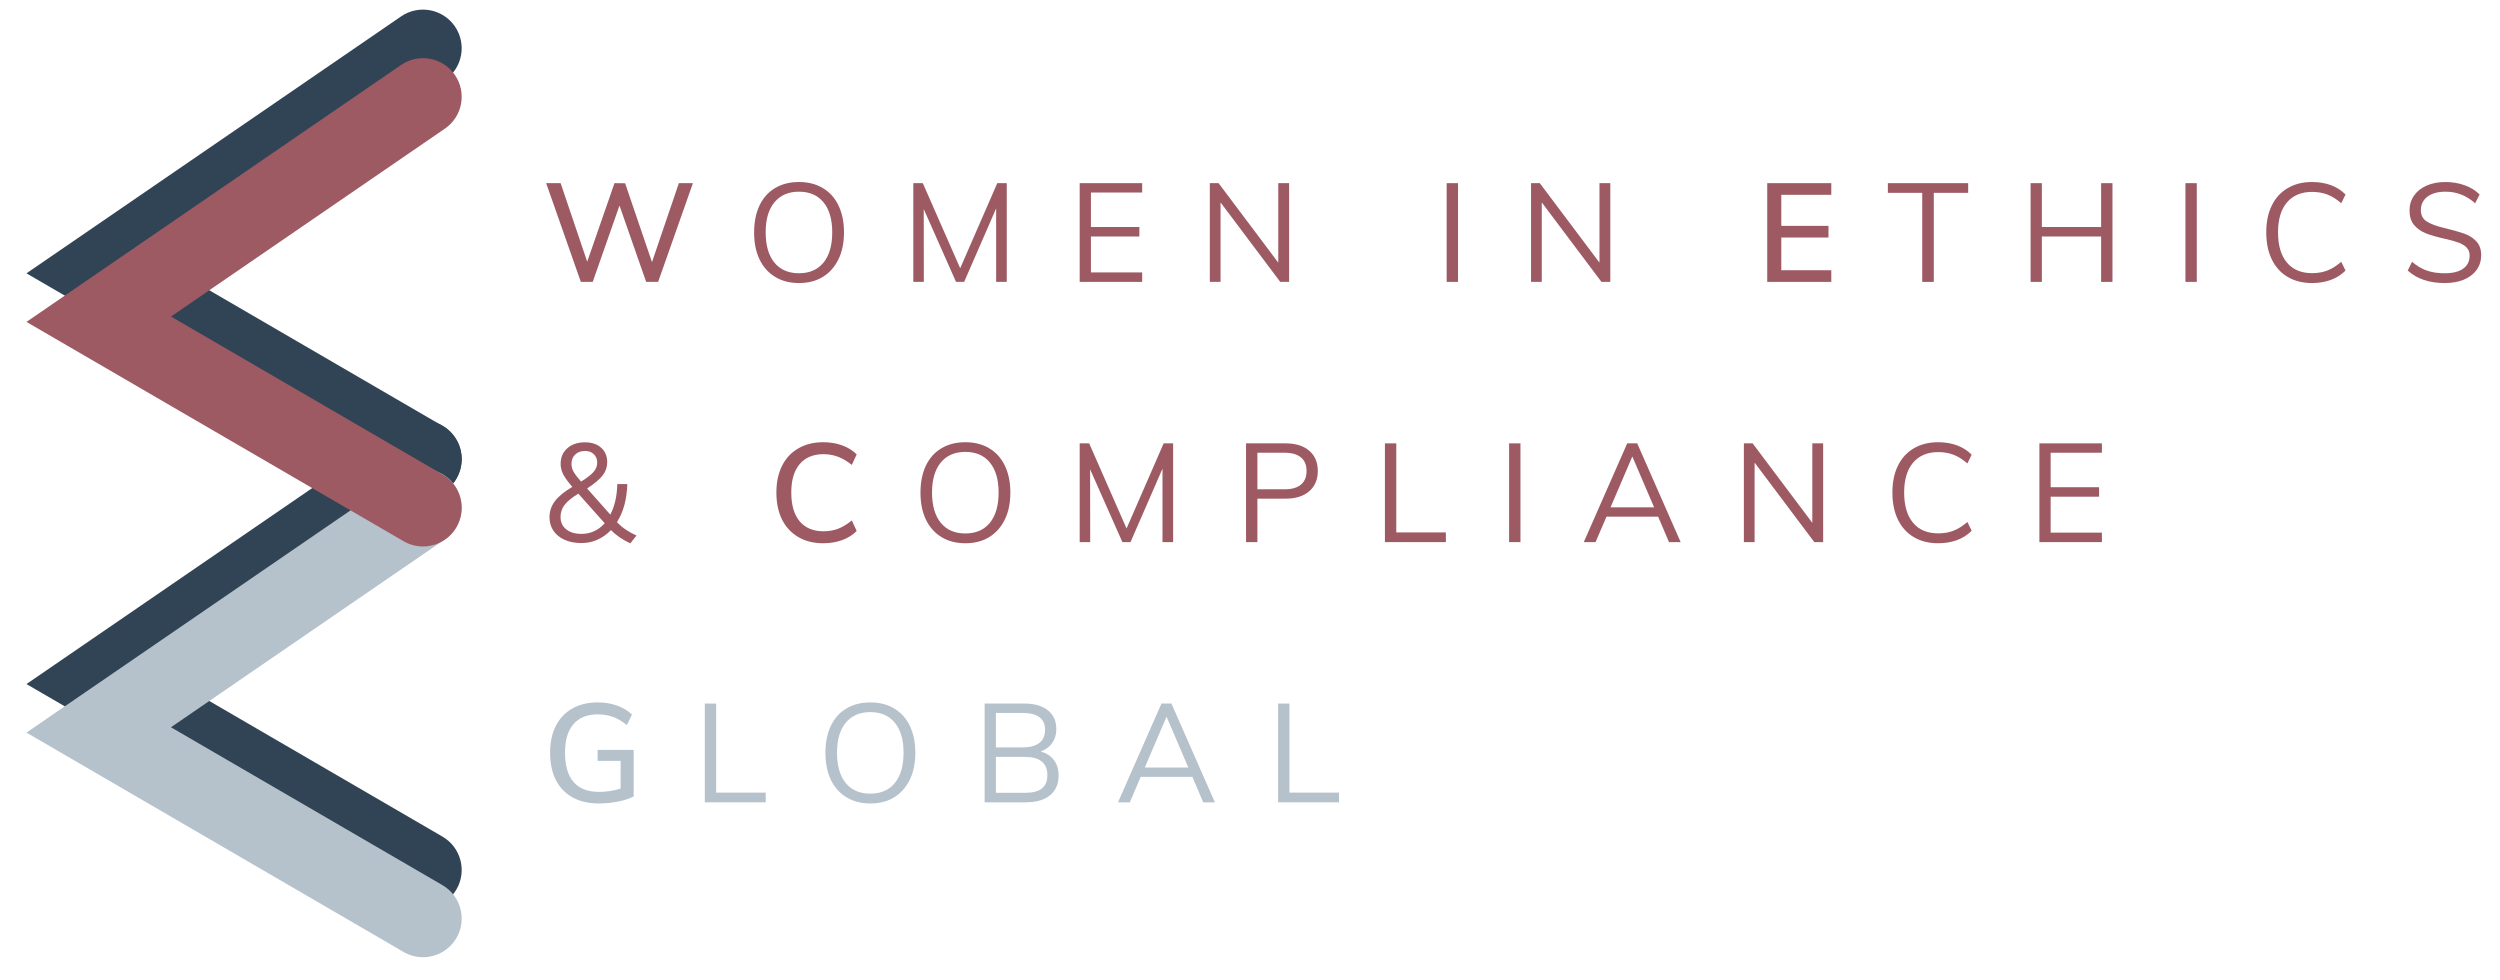
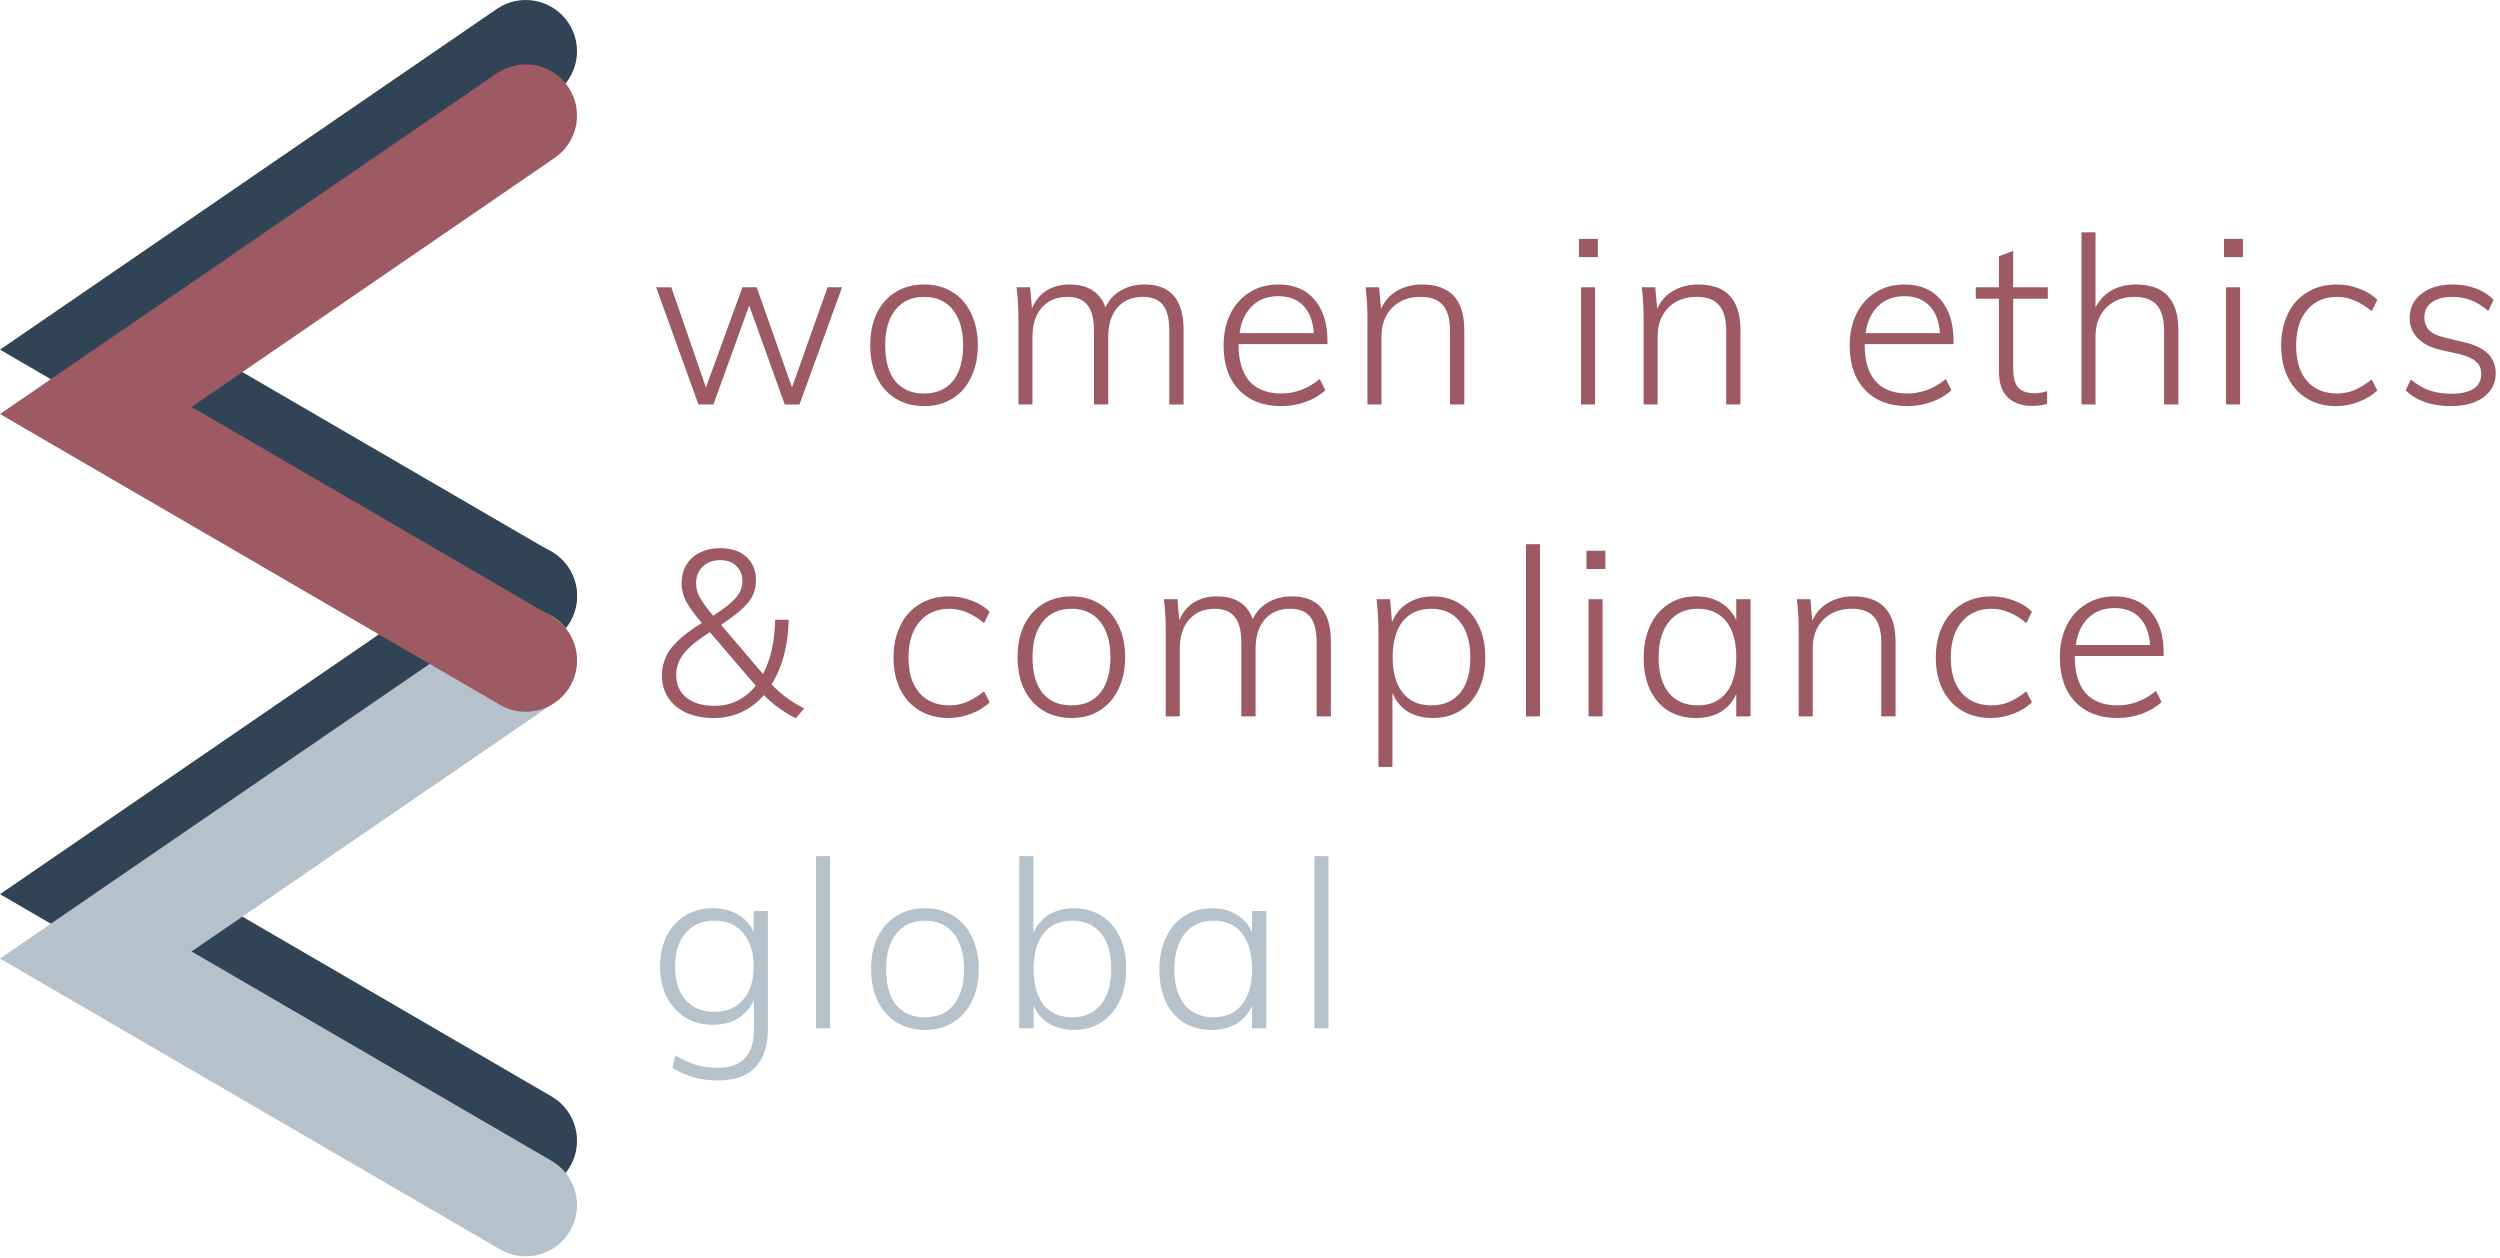
- <svg xmlns="http://www.w3.org/2000/svg" xmlns:xlink="http://www.w3.org/1999/xlink" width="375pt" height="147pt" viewBox="0 0 375 147" version="1.2">
-   <defs>
-     <g>
-       <symbol overflow="visible" id="glyph0-0">
-         <path style="stroke:none;" d="M 8.109 -15.312 L 8.109 4.5 L 1.859 4.5 L 1.859 -15.312 Z M 6.594 -13.984 L 3.328 -13.984 L 3.328 -13.344 L 4.625 -13.344 L 4.625 -12.609 L 3.312 -12.609 L 3.312 -11.953 L 6.594 -11.953 L 6.594 -12.609 L 5.281 -12.609 L 5.281 -13.344 L 6.594 -13.344 Z M 5.281 -11.422 L 3.312 -11.422 L 3.312 -9.359 L 6.594 -9.359 L 6.594 -10.047 L 5.281 -10.047 Z M 4.625 -10.766 L 4.625 -10.047 L 3.953 -10.047 L 3.953 -10.766 Z M 6.594 -8.844 L 3.312 -8.844 L 3.312 -8.172 L 4.625 -8.172 L 4.625 -7.453 L 3.312 -7.453 L 3.312 -6.812 L 5.281 -6.812 L 5.281 -8.172 L 6.594 -8.172 Z M 6.594 -7.656 L 5.953 -7.656 L 5.953 -6.344 L 3.312 -6.344 L 3.312 -5.656 L 6.594 -5.656 Z M 6.594 -5.219 L 4.625 -5.219 L 4.625 -4.125 L 5.281 -4.125 L 5.281 -4.578 L 5.953 -4.578 L 5.953 -3.641 L 3.953 -3.641 L 3.953 -5.219 L 3.312 -5.219 L 3.312 -3 L 6.594 -3 Z M 6.594 -1.812 L 3.312 -1.812 L 3.312 0.438 L 6.594 0.438 Z M 5.953 -1.141 L 5.953 -0.234 L 3.953 -0.234 L 3.953 -1.141 Z M 6.594 0.891 L 3.312 0.891 L 3.312 1.547 L 4.703 1.547 L 3.312 2.484 L 3.312 3.125 L 6.594 3.125 L 6.594 2.484 L 4.578 2.484 L 5.969 1.547 L 6.594 1.547 Z M 6.594 0.891 " />
-       </symbol>
-       <symbol overflow="visible" id="glyph0-1">
-         <path style="stroke:none;" d="M 20.516 -14.812 L 22.625 -14.812 L 17.406 0 L 15.609 0 L 11.609 -11.453 L 7.594 0 L 5.812 0 L 0.609 -14.812 L 2.781 -14.812 L 6.766 -3.031 L 10.859 -14.812 L 12.453 -14.797 L 16.484 -2.969 Z M 20.516 -14.812 " />
-       </symbol>
-       <symbol overflow="visible" id="glyph0-2">
-         <path style="stroke:none;" d="M 1.734 0 L 1.734 -14.812 L 11.344 -14.812 L 11.344 -13.062 L 3.844 -13.062 L 3.844 -8.406 L 10.922 -8.406 L 10.922 -6.656 L 3.844 -6.656 L 3.844 -1.75 L 11.344 -1.75 L 11.344 0 Z M 1.734 0 " />
-       </symbol>
-       <symbol overflow="visible" id="glyph0-3">
-         <path style="stroke:none;" d="M 8.234 0.172 C 6.805 0.172 5.562 -0.133 4.5 -0.75 C 3.438 -1.375 2.617 -2.254 2.047 -3.391 C 1.484 -4.523 1.203 -5.875 1.203 -7.438 C 1.203 -8.969 1.484 -10.301 2.047 -11.438 C 2.617 -12.582 3.438 -13.457 4.5 -14.062 C 5.562 -14.676 6.805 -14.984 8.234 -14.984 C 9.254 -14.984 10.195 -14.828 11.062 -14.516 C 11.926 -14.203 12.656 -13.75 13.25 -13.156 L 12.516 -11.578 C 11.816 -12.141 11.129 -12.547 10.453 -12.797 C 9.785 -13.055 9.055 -13.188 8.266 -13.188 C 6.723 -13.188 5.531 -12.688 4.688 -11.688 C 3.852 -10.695 3.438 -9.281 3.438 -7.438 C 3.438 -5.57 3.852 -4.133 4.688 -3.125 C 5.531 -2.125 6.723 -1.625 8.266 -1.625 C 9.055 -1.625 9.785 -1.75 10.453 -2 C 11.129 -2.258 11.816 -2.676 12.516 -3.25 L 13.25 -1.672 C 12.656 -1.066 11.926 -0.609 11.062 -0.297 C 10.195 0.016 9.254 0.172 8.234 0.172 Z M 8.234 0.172 " />
-       </symbol>
-       <symbol overflow="visible" id="glyph0-4">
-         <path style="stroke:none;" d="M 13.734 -7.859 L 13.734 -0.875 C 13.109 -0.551 12.32 -0.297 11.375 -0.109 C 10.426 0.078 9.457 0.172 8.469 0.172 C 6.969 0.172 5.672 -0.129 4.578 -0.734 C 3.484 -1.336 2.645 -2.207 2.062 -3.344 C 1.488 -4.488 1.203 -5.852 1.203 -7.438 C 1.203 -8.988 1.488 -10.332 2.062 -11.469 C 2.645 -12.602 3.473 -13.473 4.547 -14.078 C 5.617 -14.68 6.883 -14.984 8.344 -14.984 C 9.383 -14.984 10.344 -14.828 11.219 -14.516 C 12.102 -14.203 12.859 -13.754 13.484 -13.172 L 12.719 -11.578 C 12.008 -12.16 11.312 -12.57 10.625 -12.812 C 9.945 -13.062 9.191 -13.188 8.359 -13.188 C 6.754 -13.188 5.531 -12.691 4.688 -11.703 C 3.852 -10.723 3.438 -9.301 3.438 -7.438 C 3.438 -5.5 3.863 -4.035 4.719 -3.047 C 5.582 -2.055 6.852 -1.562 8.531 -1.562 C 9.656 -1.562 10.738 -1.727 11.781 -2.062 L 11.781 -6.219 L 8.328 -6.219 L 8.328 -7.859 Z M 13.734 -7.859 " />
-       </symbol>
-       <symbol overflow="visible" id="glyph1-0">
-         <path style="stroke:none;" d="M 8.109 -15.312 L 8.109 4.5 L 1.859 4.5 L 1.859 -15.312 Z M 6.594 -13.984 L 3.328 -13.984 L 3.328 -13.344 L 4.625 -13.344 L 4.625 -12.609 L 3.312 -12.609 L 3.312 -11.953 L 6.594 -11.953 L 6.594 -12.609 L 5.281 -12.609 L 5.281 -13.344 L 6.594 -13.344 Z M 5.281 -11.422 L 3.312 -11.422 L 3.312 -9.359 L 6.594 -9.359 L 6.594 -10.047 L 5.281 -10.047 Z M 4.625 -10.766 L 4.625 -10.047 L 3.953 -10.047 L 3.953 -10.766 Z M 6.594 -8.844 L 3.312 -8.844 L 3.312 -8.172 L 4.625 -8.172 L 4.625 -7.453 L 3.312 -7.453 L 3.312 -6.812 L 5.281 -6.812 L 5.281 -8.172 L 6.594 -8.172 Z M 6.594 -7.656 L 5.953 -7.656 L 5.953 -6.344 L 3.312 -6.344 L 3.312 -5.656 L 6.594 -5.656 Z M 6.594 -5.219 L 4.625 -5.219 L 4.625 -4.125 L 5.281 -4.125 L 5.281 -4.578 L 5.953 -4.578 L 5.953 -3.641 L 3.953 -3.641 L 3.953 -5.219 L 3.312 -5.219 L 3.312 -3 L 6.594 -3 Z M 6.594 -1.812 L 3.312 -1.812 L 3.312 0.438 L 6.594 0.438 Z M 5.953 -1.141 L 5.953 -0.234 L 3.953 -0.234 L 3.953 -1.141 Z M 6.594 0.891 L 3.312 0.891 L 3.312 1.547 L 4.703 1.547 L 3.312 2.484 L 3.312 3.125 L 6.594 3.125 L 6.594 2.484 L 4.578 2.484 L 5.969 1.547 L 6.594 1.547 Z M 6.594 0.891 " />
-       </symbol>
-       <symbol overflow="visible" id="glyph1-1">
-         <path style="stroke:none;" d="M 8.031 0.172 C 6.656 0.172 5.461 -0.133 4.453 -0.75 C 3.441 -1.363 2.66 -2.238 2.109 -3.375 C 1.566 -4.52 1.297 -5.863 1.297 -7.406 C 1.297 -8.957 1.562 -10.301 2.094 -11.438 C 2.633 -12.582 3.41 -13.457 4.422 -14.062 C 5.441 -14.676 6.645 -14.984 8.031 -14.984 C 9.414 -14.984 10.613 -14.676 11.625 -14.062 C 12.645 -13.457 13.426 -12.582 13.969 -11.438 C 14.508 -10.301 14.781 -8.969 14.781 -7.438 C 14.781 -5.875 14.504 -4.523 13.953 -3.391 C 13.398 -2.254 12.617 -1.375 11.609 -0.75 C 10.598 -0.133 9.406 0.172 8.031 0.172 Z M 8.031 -1.297 C 9.602 -1.297 10.828 -1.828 11.703 -2.891 C 12.578 -3.961 13.016 -5.477 13.016 -7.438 C 13.016 -9.383 12.578 -10.883 11.703 -11.938 C 10.836 -13 9.613 -13.531 8.031 -13.531 C 6.445 -13.531 5.219 -13 4.344 -11.938 C 3.469 -10.875 3.031 -9.375 3.031 -7.438 C 3.031 -5.477 3.469 -3.961 4.344 -2.891 C 5.219 -1.828 6.445 -1.297 8.031 -1.297 Z M 8.031 -1.297 " />
-       </symbol>
-       <symbol overflow="visible" id="glyph1-2">
-         <path style="stroke:none;" d="M 14.422 -14.812 L 15.844 -14.812 L 15.844 0 L 14.25 0 L 14.25 -11.016 L 9.453 0 L 8.234 0 L 3.391 -10.922 L 3.406 0 L 1.828 0 L 1.828 -14.812 L 3.25 -14.812 L 8.859 -2.047 Z M 14.422 -14.812 " />
-       </symbol>
-       <symbol overflow="visible" id="glyph1-3">
-         <path style="stroke:none;" d="M 1.828 0 L 1.828 -14.812 L 11.203 -14.812 L 11.203 -13.406 L 3.516 -13.406 L 3.516 -8.234 L 10.781 -8.234 L 10.781 -6.812 L 3.516 -6.812 L 3.516 -1.422 L 11.203 -1.422 L 11.203 0 Z M 1.828 0 " />
-       </symbol>
-       <symbol overflow="visible" id="glyph1-4">
-         <path style="stroke:none;" d="M 12.094 -14.812 L 13.719 -14.812 L 13.719 0 L 12.391 0 L 3.438 -11.922 L 3.438 0 L 1.828 0 L 1.828 -14.812 L 3.141 -14.812 L 12.094 -2.891 Z M 12.094 -14.812 " />
-       </symbol>
-       <symbol overflow="visible" id="glyph1-5">
-         <path style="stroke:none;" d="" />
-       </symbol>
-       <symbol overflow="visible" id="glyph1-6">
-         <path style="stroke:none;" d="M 1.828 0 L 1.828 -14.812 L 3.531 -14.812 L 3.531 0 Z M 1.828 0 " />
-       </symbol>
-       <symbol overflow="visible" id="glyph1-7">
-         <path style="stroke:none;" d="M 5.406 0 L 5.406 -13.359 L 0.25 -13.359 L 0.25 -14.812 L 12.297 -14.812 L 12.297 -13.359 L 7.141 -13.359 L 7.141 0 Z M 5.406 0 " />
-       </symbol>
-       <symbol overflow="visible" id="glyph1-8">
-         <path style="stroke:none;" d="M 12.406 -14.812 L 14.109 -14.812 L 14.109 0 L 12.406 0 L 12.406 -6.812 L 3.516 -6.812 L 3.516 0 L 1.828 0 L 1.828 -14.812 L 3.516 -14.812 L 3.516 -8.234 L 12.406 -8.234 Z M 12.406 -14.812 " />
-       </symbol>
-       <symbol overflow="visible" id="glyph1-9">
-         <path style="stroke:none;" d="M 8.156 0.172 C 6.758 0.172 5.539 -0.133 4.5 -0.75 C 3.469 -1.363 2.676 -2.238 2.125 -3.375 C 1.57 -4.52 1.297 -5.875 1.297 -7.438 C 1.297 -8.988 1.57 -10.328 2.125 -11.453 C 2.676 -12.586 3.469 -13.457 4.5 -14.062 C 5.539 -14.676 6.758 -14.984 8.156 -14.984 C 9.188 -14.984 10.129 -14.828 10.984 -14.516 C 11.836 -14.203 12.57 -13.734 13.188 -13.109 L 12.547 -11.797 C 11.836 -12.41 11.141 -12.848 10.453 -13.109 C 9.766 -13.367 9.004 -13.5 8.172 -13.5 C 6.555 -13.5 5.301 -12.973 4.406 -11.922 C 3.508 -10.867 3.062 -9.375 3.062 -7.438 C 3.062 -5.477 3.504 -3.969 4.391 -2.906 C 5.273 -1.844 6.535 -1.312 8.172 -1.312 C 9.004 -1.312 9.766 -1.441 10.453 -1.703 C 11.141 -1.973 11.836 -2.41 12.547 -3.016 L 13.188 -1.703 C 12.57 -1.078 11.836 -0.609 10.984 -0.297 C 10.129 0.016 9.188 0.172 8.156 0.172 Z M 8.156 0.172 " />
-       </symbol>
-       <symbol overflow="visible" id="glyph1-10">
-         <path style="stroke:none;" d="M 6.531 0.172 C 4.219 0.172 2.375 -0.453 1 -1.703 L 1.641 -3.016 C 2.379 -2.391 3.129 -1.945 3.891 -1.688 C 4.648 -1.426 5.539 -1.297 6.562 -1.297 C 7.75 -1.297 8.664 -1.523 9.312 -1.984 C 9.957 -2.453 10.281 -3.109 10.281 -3.953 C 10.281 -4.453 10.125 -4.859 9.812 -5.172 C 9.5 -5.484 9.086 -5.727 8.578 -5.906 C 8.078 -6.094 7.406 -6.281 6.562 -6.469 C 5.414 -6.719 4.473 -6.988 3.734 -7.281 C 3.004 -7.57 2.41 -7.988 1.953 -8.531 C 1.492 -9.082 1.266 -9.805 1.266 -10.703 C 1.266 -11.547 1.488 -12.289 1.938 -12.938 C 2.383 -13.582 3.008 -14.082 3.812 -14.438 C 4.625 -14.801 5.57 -14.984 6.656 -14.984 C 7.688 -14.984 8.645 -14.82 9.531 -14.5 C 10.414 -14.188 11.164 -13.723 11.781 -13.109 L 11.109 -11.797 C 10.422 -12.398 9.719 -12.836 9 -13.109 C 8.281 -13.391 7.5 -13.531 6.656 -13.531 C 5.508 -13.531 4.609 -13.281 3.953 -12.781 C 3.297 -12.289 2.969 -11.617 2.969 -10.766 C 2.969 -10.016 3.254 -9.453 3.828 -9.078 C 4.398 -8.703 5.273 -8.375 6.453 -8.094 C 7.723 -7.789 8.723 -7.508 9.453 -7.25 C 10.18 -7 10.789 -6.613 11.281 -6.094 C 11.77 -5.57 12.016 -4.879 12.016 -4.016 C 12.016 -3.18 11.789 -2.445 11.344 -1.812 C 10.895 -1.188 10.258 -0.695 9.438 -0.344 C 8.613 0 7.645 0.172 6.531 0.172 Z M 6.531 0.172 " />
-       </symbol>
-       <symbol overflow="visible" id="glyph1-11">
-         <path style="stroke:none;" d="M 11.234 -3 C 11.961 -2.207 12.938 -1.535 14.156 -0.984 L 13.234 0.188 C 12.086 -0.344 11.117 -1.004 10.328 -1.797 C 9.723 -1.172 9.047 -0.691 8.297 -0.359 C 7.555 -0.023 6.75 0.141 5.875 0.141 C 4.926 0.141 4.094 -0.02 3.375 -0.344 C 2.656 -0.664 2.098 -1.117 1.703 -1.703 C 1.305 -2.285 1.109 -2.957 1.109 -3.719 C 1.109 -4.613 1.375 -5.414 1.906 -6.125 C 2.445 -6.844 3.32 -7.562 4.531 -8.281 C 3.883 -9.031 3.43 -9.656 3.172 -10.156 C 2.91 -10.664 2.781 -11.191 2.781 -11.734 C 2.781 -12.703 3.113 -13.484 3.781 -14.078 C 4.445 -14.672 5.332 -14.969 6.438 -14.969 C 7.457 -14.969 8.266 -14.695 8.859 -14.156 C 9.461 -13.625 9.766 -12.898 9.766 -11.984 C 9.766 -11.254 9.539 -10.598 9.094 -10.016 C 8.645 -9.43 7.863 -8.773 6.75 -8.047 L 10.234 -4.125 C 10.891 -5.383 11.238 -6.91 11.281 -8.703 L 12.781 -8.703 C 12.75 -7.578 12.602 -6.531 12.344 -5.562 C 12.082 -4.602 11.711 -3.75 11.234 -3 Z M 6.453 -13.672 C 5.836 -13.672 5.344 -13.492 4.969 -13.141 C 4.594 -12.785 4.406 -12.316 4.406 -11.734 C 4.406 -11.336 4.504 -10.957 4.703 -10.594 C 4.898 -10.227 5.281 -9.723 5.844 -9.078 C 6.758 -9.641 7.391 -10.129 7.734 -10.547 C 8.086 -10.961 8.266 -11.414 8.266 -11.906 C 8.266 -12.438 8.098 -12.863 7.766 -13.188 C 7.43 -13.508 6.992 -13.672 6.453 -13.672 Z M 5.906 -1.234 C 7.27 -1.234 8.43 -1.766 9.391 -2.828 L 5.438 -7.266 C 4.457 -6.672 3.766 -6.102 3.359 -5.562 C 2.961 -5.031 2.766 -4.43 2.766 -3.766 C 2.766 -2.992 3.047 -2.379 3.609 -1.922 C 4.18 -1.461 4.945 -1.234 5.906 -1.234 Z M 5.906 -1.234 " />
-       </symbol>
-       <symbol overflow="visible" id="glyph1-12">
-         <path style="stroke:none;" d="M 1.828 -14.812 L 7.75 -14.812 C 9.27 -14.812 10.457 -14.441 11.312 -13.703 C 12.164 -12.973 12.594 -11.961 12.594 -10.672 C 12.594 -9.379 12.16 -8.363 11.297 -7.625 C 10.441 -6.883 9.258 -6.516 7.75 -6.516 L 3.531 -6.516 L 3.531 0 L 1.828 0 Z M 7.594 -7.922 C 8.688 -7.922 9.508 -8.156 10.062 -8.625 C 10.625 -9.102 10.906 -9.785 10.906 -10.672 C 10.906 -11.566 10.625 -12.242 10.062 -12.703 C 9.508 -13.172 8.688 -13.406 7.594 -13.406 L 3.531 -13.406 L 3.531 -7.922 Z M 7.594 -7.922 " />
-       </symbol>
-       <symbol overflow="visible" id="glyph1-13">
-         <path style="stroke:none;" d="M 1.828 0 L 1.828 -14.812 L 3.531 -14.812 L 3.531 -1.453 L 10.969 -1.453 L 10.969 0 Z M 1.828 0 " />
-       </symbol>
-       <symbol overflow="visible" id="glyph1-14">
-         <path style="stroke:none;" d="M 13.156 0 L 11.531 -3.812 L 3.781 -3.812 L 2.141 0 L 0.375 0 L 6.891 -14.812 L 8.391 -14.812 L 14.906 0 Z M 4.391 -5.219 L 10.922 -5.219 L 7.656 -12.844 Z M 4.391 -5.219 " />
-       </symbol>
-       <symbol overflow="visible" id="glyph1-15">
-         <path style="stroke:none;" d="M 10.234 -7.625 C 11.086 -7.383 11.75 -6.953 12.219 -6.328 C 12.688 -5.711 12.922 -4.945 12.922 -4.031 C 12.922 -2.75 12.488 -1.754 11.625 -1.047 C 10.77 -0.348 9.555 0 7.984 0 L 1.828 0 L 1.828 -14.812 L 7.781 -14.812 C 9.289 -14.812 10.469 -14.473 11.312 -13.797 C 12.156 -13.129 12.578 -12.18 12.578 -10.953 C 12.578 -10.16 12.367 -9.473 11.953 -8.891 C 11.547 -8.316 10.973 -7.895 10.234 -7.625 Z M 3.516 -8.234 L 7.516 -8.234 C 8.617 -8.234 9.457 -8.457 10.031 -8.906 C 10.602 -9.352 10.891 -10.004 10.891 -10.859 C 10.891 -12.555 9.766 -13.406 7.516 -13.406 L 3.516 -13.406 Z M 7.844 -1.422 C 9.008 -1.422 9.863 -1.633 10.406 -2.062 C 10.957 -2.5 11.234 -3.172 11.234 -4.078 C 11.234 -5.898 10.102 -6.812 7.844 -6.812 L 3.516 -6.812 L 3.516 -1.422 Z M 7.844 -1.422 " />
-       </symbol>
-     </g>
-   </defs>
-   <g id="surface1">
-     <g style="fill:rgb(61.96%,35.289%,38.82%);fill-opacity:1;">
-       <use xlink:href="#glyph0-1" x="81.314" y="42.285" />
-     </g>
-     <g style="fill:rgb(61.96%,35.289%,38.82%);fill-opacity:1;">
-       <use xlink:href="#glyph1-1" x="111.819" y="42.285" />
-     </g>
-     <g style="fill:rgb(61.96%,35.289%,38.82%);fill-opacity:1;">
-       <use xlink:href="#glyph1-2" x="135.17" y="42.285" />
-     </g>
-     <g style="fill:rgb(61.96%,35.289%,38.82%);fill-opacity:1;">
-       <use xlink:href="#glyph1-3" x="160.123" y="42.285" />
-     </g>
-     <g style="fill:rgb(61.96%,35.289%,38.82%);fill-opacity:1;">
-       <use xlink:href="#glyph1-4" x="179.645" y="42.285" />
-     </g>
-     <g style="fill:rgb(61.96%,35.289%,38.82%);fill-opacity:1;">
-       <use xlink:href="#glyph1-5" x="202.455" y="42.285" />
-     </g>
-     <g style="fill:rgb(61.96%,35.289%,38.82%);fill-opacity:1;">
-       <use xlink:href="#glyph1-6" x="215.172" y="42.285" />
-     </g>
-     <g style="fill:rgb(61.96%,35.289%,38.82%);fill-opacity:1;">
-       <use xlink:href="#glyph1-4" x="227.827" y="42.285" />
-     </g>
-     <g style="fill:rgb(61.96%,35.289%,38.82%);fill-opacity:1;">
-       <use xlink:href="#glyph1-5" x="250.637" y="42.285" />
-     </g>
-     <g style="fill:rgb(61.96%,35.289%,38.82%);fill-opacity:1;">
-       <use xlink:href="#glyph0-2" x="263.35" y="42.285" />
-     </g>
-     <g style="fill:rgb(61.96%,35.289%,38.82%);fill-opacity:1;">
-       <use xlink:href="#glyph1-7" x="282.928" y="42.285" />
-     </g>
-     <g style="fill:rgb(61.96%,35.289%,38.82%);fill-opacity:1;">
-       <use xlink:href="#glyph1-8" x="302.762" y="42.285" />
-     </g>
-     <g style="fill:rgb(61.96%,35.289%,38.82%);fill-opacity:1;">
-       <use xlink:href="#glyph1-6" x="325.988" y="42.285" />
-     </g>
-     <g style="fill:rgb(61.96%,35.289%,38.82%);fill-opacity:1;">
-       <use xlink:href="#glyph1-9" x="338.642" y="42.285" />
-     </g>
-     <g style="fill:rgb(61.96%,35.289%,38.82%);fill-opacity:1;">
-       <use xlink:href="#glyph1-10" x="360.162" y="42.285" />
-     </g>
-     <g style="fill:rgb(61.96%,35.289%,38.82%);fill-opacity:1;">
-       <use xlink:href="#glyph1-11" x="81.314" y="81.316" />
-     </g>
-     <g style="fill:rgb(61.96%,35.289%,38.82%);fill-opacity:1;">
-       <use xlink:href="#glyph1-5" x="102.542" y="81.316" />
-     </g>
-     <g style="fill:rgb(61.96%,35.289%,38.82%);fill-opacity:1;">
-       <use xlink:href="#glyph0-3" x="115.254" y="81.316" />
-     </g>
-     <g style="fill:rgb(61.96%,35.289%,38.82%);fill-opacity:1;">
-       <use xlink:href="#glyph1-1" x="136.774" y="81.316" />
-     </g>
-     <g style="fill:rgb(61.96%,35.289%,38.82%);fill-opacity:1;">
-       <use xlink:href="#glyph1-2" x="160.125" y="81.316" />
-     </g>
-     <g style="fill:rgb(61.96%,35.289%,38.82%);fill-opacity:1;">
-       <use xlink:href="#glyph1-12" x="185.078" y="81.316" />
-     </g>
-     <g style="fill:rgb(61.96%,35.289%,38.82%);fill-opacity:1;">
-       <use xlink:href="#glyph1-13" x="205.911" y="81.316" />
-     </g>
-     <g style="fill:rgb(61.96%,35.289%,38.82%);fill-opacity:1;">
-       <use xlink:href="#glyph1-6" x="224.538" y="81.316" />
-     </g>
-     <g style="fill:rgb(61.96%,35.289%,38.82%);fill-opacity:1;">
-       <use xlink:href="#glyph1-14" x="237.192" y="81.316" />
-     </g>
-     <g style="fill:rgb(61.96%,35.289%,38.82%);fill-opacity:1;">
-       <use xlink:href="#glyph1-4" x="259.753" y="81.316" />
-     </g>
-     <g style="fill:rgb(61.96%,35.289%,38.82%);fill-opacity:1;">
-       <use xlink:href="#glyph1-9" x="282.562" y="81.316" />
-     </g>
-     <g style="fill:rgb(61.96%,35.289%,38.82%);fill-opacity:1;">
-       <use xlink:href="#glyph1-3" x="304.082" y="81.316" />
-     </g>
-     <g style="fill:rgb(70.979%,75.69%,79.61%);fill-opacity:1;">
-       <use xlink:href="#glyph0-4" x="81.314" y="120.346" />
-     </g>
-     <g style="fill:rgb(70.979%,75.69%,79.61%);fill-opacity:1;">
-       <use xlink:href="#glyph1-13" x="103.891" y="120.346" />
-     </g>
-     <g style="fill:rgb(70.979%,75.69%,79.61%);fill-opacity:1;">
-       <use xlink:href="#glyph1-1" x="122.518" y="120.346" />
-     </g>
-     <g style="fill:rgb(70.979%,75.69%,79.61%);fill-opacity:1;">
-       <use xlink:href="#glyph1-15" x="145.869" y="120.346" />
-     </g>
-     <g style="fill:rgb(70.979%,75.69%,79.61%);fill-opacity:1;">
-       <use xlink:href="#glyph1-14" x="167.326" y="120.346" />
-     </g>
-     <g style="fill:rgb(70.979%,75.69%,79.61%);fill-opacity:1;">
-       <use xlink:href="#glyph1-13" x="189.886" y="120.346" />
-     </g>
-     <path style=" stroke:none;fill-rule:nonzero;fill:rgb(19.22%,26.669%,33.33%);fill-opacity:1;" d="M 63.445 136.293 C 62.453 136.293 61.449 136.039 60.531 135.504 L 3.969 102.609 L 60.164 64.07 C 62.809 62.258 66.418 62.93 68.234 65.566 C 70.047 68.203 69.379 71.812 66.734 73.625 L 25.645 101.805 L 66.371 125.492 C 69.141 127.102 70.078 130.648 68.465 133.414 C 67.387 135.266 65.441 136.293 63.445 136.293 Z M 63.445 136.293 " />
-     <path style=" stroke:none;fill-rule:nonzero;fill:rgb(19.22%,26.669%,33.33%);fill-opacity:1;" d="M 63.445 74.688 C 62.453 74.688 61.449 74.434 60.531 73.898 L 3.969 41 L 60.164 2.461 C 62.809 0.648 66.418 1.32 68.234 3.957 C 70.047 6.594 69.379 10.203 66.734 12.016 L 25.645 40.195 L 66.371 63.883 C 69.141 65.492 70.078 69.039 68.465 71.805 C 67.387 73.652 65.441 74.688 63.445 74.688 Z M 63.445 74.688 " />
-     <path style=" stroke:none;fill-rule:nonzero;fill:rgb(70.979%,75.69%,79.61%);fill-opacity:1;" d="M 63.445 143.578 C 62.453 143.578 61.449 143.324 60.531 142.789 L 3.969 109.891 L 60.164 71.355 C 62.809 69.543 66.418 70.215 68.234 72.852 C 70.047 75.488 69.379 79.094 66.734 80.906 L 25.645 109.09 L 66.371 132.773 C 69.141 134.387 70.078 137.934 68.465 140.699 C 67.387 142.547 65.441 143.578 63.445 143.578 Z M 63.445 143.578 " />
-     <path style=" stroke:none;fill-rule:nonzero;fill:rgb(61.96%,35.289%,38.82%);fill-opacity:1;" d="M 63.445 81.969 C 62.453 81.969 61.449 81.715 60.531 81.18 L 3.969 48.285 L 60.164 9.746 C 62.809 7.934 66.418 8.605 68.234 11.242 C 70.047 13.879 69.379 17.484 66.734 19.297 L 25.645 47.48 L 66.371 71.164 C 69.141 72.777 70.078 76.32 68.465 79.09 C 67.387 80.938 65.441 81.969 63.445 81.969 Z M 63.445 81.969 " />
-   </g>
+ <svg xmlns="http://www.w3.org/2000/svg" width="513" height="258" viewBox="0 0 513 258" fill="none">
+   <path d="M107.871 244.584C106.074 244.584 104.254 244.123 102.586 243.15L0 183.486L101.922 113.592C106.715 110.303 113.262 111.522 116.555 116.303C119.848 121.088 118.629 127.631 113.84 130.916L39.309 182.029L113.18 224.99C118.199 227.912 119.902 234.346 116.977 239.361C115.023 242.717 111.496 244.584 107.871 244.584Z" fill="#314455" />
+   <path d="M107.871 132.842C106.074 132.842 104.254 132.385 102.586 131.412L0 71.748L101.922 1.85C106.715 -1.439 113.262 -0.225 116.555 4.561C119.848 9.346 118.629 15.885 113.84 19.174L39.309 70.287L113.18 113.248C118.199 116.17 119.902 122.6 116.977 127.619C115.023 130.971 111.496 132.842 107.871 132.842Z" fill="#314455" />
+   <path d="M107.871 257.795C106.074 257.795 104.254 257.334 102.586 256.361L0 196.697L101.922 126.803C106.715 123.514 113.262 124.732 116.555 129.514C119.848 134.299 118.629 140.838 113.84 144.127L39.309 195.24L113.18 238.201C118.199 241.123 119.902 247.553 116.977 252.572C115.023 255.928 111.496 257.795 107.871 257.795Z" fill="#B5C1CB" />
+   <path d="M107.871 146.053C106.074 146.053 104.254 145.592 102.586 144.623L0 84.959L101.922 15.061C106.715 11.771 113.262 12.986 116.555 17.771C119.848 22.557 118.629 29.096 113.84 32.385L39.309 83.498L113.18 126.459C118.199 129.381 119.902 135.811 116.977 140.83C115.023 144.182 111.496 146.053 107.871 146.053Z" fill="#9E5A63" />
+   <path d="M172.792 58.952L164.056 83H161.032L153.736 62.696L146.392 83H143.32L134.632 58.952H137.752L144.856 79.496L152.344 58.952H155.272L162.52 79.496L169.816 58.952H172.792ZM189.659 83.336C187.451 83.336 185.499 82.824 183.803 81.8C182.139 80.776 180.843 79.32 179.915 77.432C179.019 75.544 178.571 73.352 178.571 70.856C178.571 68.36 179.019 66.168 179.915 64.28C180.843 62.392 182.139 60.936 183.803 59.912C185.499 58.888 187.451 58.376 189.659 58.376C191.835 58.376 193.755 58.888 195.419 59.912C197.083 60.936 198.363 62.392 199.259 64.28C200.187 66.168 200.651 68.36 200.651 70.856C200.651 73.352 200.187 75.544 199.259 77.432C198.363 79.32 197.083 80.776 195.419 81.8C193.755 82.824 191.835 83.336 189.659 83.336ZM189.611 80.744C192.171 80.744 194.139 79.896 195.515 78.2C196.923 76.472 197.627 74.024 197.627 70.856C197.627 67.72 196.923 65.288 195.515 63.56C194.107 61.8 192.155 60.92 189.659 60.92C187.131 60.92 185.163 61.8 183.755 63.56C182.347 65.288 181.643 67.72 181.643 70.856C181.643 74.056 182.331 76.504 183.707 78.2C185.083 79.896 187.051 80.744 189.611 80.744ZM234.9 58.376C240.212 58.376 242.868 61.48 242.868 67.688V83H239.94V67.88C239.94 65.448 239.508 63.688 238.644 62.6C237.78 61.48 236.404 60.92 234.516 60.92C232.308 60.92 230.564 61.656 229.284 63.128C228.036 64.6 227.412 66.6 227.412 69.128V83H224.484V67.88C224.484 65.448 224.036 63.688 223.14 62.6C222.276 61.48 220.9 60.92 219.012 60.92C216.836 60.92 215.092 61.656 213.78 63.128C212.5 64.6 211.86 66.6 211.86 69.128V83H208.98V65.624C208.98 63.128 208.852 60.904 208.596 58.952H211.38L211.764 63.272C212.436 61.672 213.428 60.456 214.74 59.624C216.084 58.792 217.636 58.376 219.396 58.376C223.268 58.376 225.748 59.944 226.836 63.08C227.508 61.608 228.548 60.456 229.956 59.624C231.396 58.792 233.044 58.376 234.9 58.376ZM254.155 70.616V70.76C254.155 73.992 254.891 76.472 256.363 78.2C257.867 79.896 260.043 80.744 262.891 80.744C265.771 80.744 268.411 79.752 270.811 77.768L271.963 80.072C270.907 81.064 269.563 81.864 267.931 82.472C266.299 83.048 264.619 83.336 262.891 83.336C259.243 83.336 256.363 82.232 254.251 80.024C252.139 77.816 251.083 74.776 251.083 70.904C251.083 68.44 251.547 66.264 252.475 64.376C253.435 62.456 254.763 60.984 256.459 59.96C258.155 58.904 260.107 58.376 262.315 58.376C265.483 58.376 267.947 59.4 269.707 61.448C271.499 63.496 272.395 66.344 272.395 69.992V70.616H254.155ZM262.315 60.776C260.107 60.776 258.315 61.448 256.939 62.792C255.563 64.104 254.699 65.96 254.347 68.36H269.611C269.419 65.896 268.699 64.024 267.451 62.744C266.203 61.432 264.491 60.776 262.315 60.776ZM291.785 58.376C297.577 58.376 300.473 61.48 300.473 67.688V83H297.545V67.88C297.545 65.48 297.049 63.72 296.057 62.6C295.097 61.48 293.577 60.92 291.497 60.92C289.097 60.92 287.161 61.656 285.689 63.128C284.217 64.6 283.481 66.584 283.481 69.08V83H280.601V65.624C280.601 63.128 280.473 60.904 280.217 58.952H283.001L283.385 63.368C284.121 61.736 285.225 60.504 286.697 59.672C288.169 58.808 289.865 58.376 291.785 58.376ZM324.426 58.952H327.306V83H324.426V58.952ZM327.882 49.016V52.76H323.994V49.016H327.882ZM348.452 58.376C354.244 58.376 357.14 61.48 357.14 67.688V83H354.212V67.88C354.212 65.48 353.716 63.72 352.724 62.6C351.764 61.48 350.244 60.92 348.164 60.92C345.764 60.92 343.828 61.656 342.356 63.128C340.884 64.6 340.148 66.584 340.148 69.08V83H337.268V65.624C337.268 63.128 337.14 60.904 336.884 58.952H339.668L340.052 63.368C340.788 61.736 341.892 60.504 343.364 59.672C344.836 58.808 346.532 58.376 348.452 58.376ZM382.628 70.616V70.76C382.628 73.992 383.364 76.472 384.836 78.2C386.34 79.896 388.516 80.744 391.364 80.744C394.244 80.744 396.884 79.752 399.284 77.768L400.436 80.072C399.38 81.064 398.036 81.864 396.404 82.472C394.772 83.048 393.092 83.336 391.364 83.336C387.716 83.336 384.836 82.232 382.724 80.024C380.612 77.816 379.556 74.776 379.556 70.904C379.556 68.44 380.02 66.264 380.948 64.376C381.908 62.456 383.236 60.984 384.932 59.96C386.628 58.904 388.58 58.376 390.788 58.376C393.956 58.376 396.42 59.4 398.18 61.448C399.972 63.496 400.868 66.344 400.868 69.992V70.616H382.628ZM390.788 60.776C388.58 60.776 386.788 61.448 385.412 62.792C384.036 64.104 383.172 65.96 382.82 68.36H398.084C397.892 65.896 397.172 64.024 395.924 62.744C394.676 61.432 392.964 60.776 390.788 60.776ZM413.108 61.304V75.608C413.108 77.528 413.476 78.856 414.212 79.592C414.948 80.328 416.036 80.696 417.476 80.696C418.372 80.696 419.236 80.552 420.068 80.264V82.904C419.044 83.16 418.004 83.288 416.948 83.288C414.836 83.288 413.172 82.696 411.956 81.512C410.772 80.328 410.18 78.552 410.18 76.184V61.304H405.428V58.952H410.18V52.568L413.108 51.464V58.952H420.212V61.304H413.108ZM438.304 58.376C444.096 58.376 446.992 61.48 446.992 67.688V83H444.064V67.88C444.064 65.48 443.568 63.72 442.576 62.6C441.616 61.48 440.096 60.92 438.016 60.92C435.616 60.92 433.68 61.656 432.208 63.128C430.736 64.6 430 66.584 430 69.08V83H427.12V47.672H430V63.128C430.768 61.56 431.872 60.376 433.312 59.576C434.752 58.776 436.416 58.376 438.304 58.376ZM456.79 58.952H459.67V83H456.79V58.952ZM460.246 49.016V52.76H456.358V49.016H460.246ZM479.375 83.336C477.103 83.336 475.119 82.824 473.423 81.8C471.727 80.776 470.415 79.336 469.487 77.48C468.559 75.592 468.095 73.416 468.095 70.952C468.095 68.456 468.559 66.264 469.487 64.376C470.415 62.456 471.743 60.984 473.471 59.96C475.199 58.904 477.199 58.376 479.471 58.376C481.103 58.376 482.655 58.664 484.127 59.24C485.631 59.784 486.863 60.552 487.823 61.544L486.671 63.848C485.423 62.824 484.223 62.088 483.071 61.64C481.951 61.16 480.783 60.92 479.567 60.92C476.975 60.92 474.927 61.816 473.423 63.608C471.919 65.368 471.167 67.816 471.167 70.952C471.167 74.024 471.903 76.424 473.375 78.152C474.879 79.88 476.943 80.744 479.567 80.744C480.783 80.744 481.951 80.52 483.071 80.072C484.223 79.592 485.423 78.856 486.671 77.864L487.823 80.12C486.799 81.112 485.519 81.896 483.983 82.472C482.479 83.048 480.943 83.336 479.375 83.336ZM502.907 83.336C499.003 83.336 495.915 82.264 493.643 80.12L494.699 77.864C495.979 78.92 497.259 79.672 498.539 80.12C499.851 80.568 501.355 80.792 503.051 80.792C505.035 80.792 506.539 80.456 507.563 79.784C508.619 79.08 509.147 78.072 509.147 76.76C509.147 75.672 508.795 74.824 508.091 74.216C507.419 73.576 506.299 73.064 504.731 72.68L500.651 71.768C498.731 71.32 497.211 70.52 496.091 69.368C495.003 68.216 494.459 66.872 494.459 65.336C494.459 63.224 495.259 61.544 496.859 60.296C498.491 59.016 500.651 58.376 503.339 58.376C505.035 58.376 506.603 58.648 508.043 59.192C509.515 59.736 510.731 60.52 511.691 61.544L510.587 63.8C508.379 61.88 505.963 60.92 503.339 60.92C501.483 60.92 500.043 61.288 499.019 62.024C497.995 62.76 497.483 63.784 497.483 65.096C497.483 66.184 497.803 67.064 498.443 67.736C499.115 68.408 500.139 68.904 501.515 69.224L505.643 70.232C509.963 71.192 512.123 73.32 512.123 76.616C512.123 78.632 511.291 80.264 509.627 81.512C507.963 82.728 505.723 83.336 502.907 83.336ZM158.344 140.424C160.04 142.312 162.264 143.96 165.016 145.368L163.288 147.384C160.664 146.04 158.488 144.456 156.76 142.632C155.416 144.168 153.88 145.336 152.152 146.136C150.424 146.936 148.52 147.336 146.44 147.336C144.36 147.336 142.504 146.984 140.872 146.28C139.272 145.544 138.024 144.52 137.128 143.208C136.264 141.864 135.832 140.328 135.832 138.6C135.832 136.552 136.456 134.696 137.704 133.032C138.984 131.368 141.08 129.64 143.992 127.848C142.424 125.96 141.336 124.44 140.728 123.288C140.152 122.136 139.864 120.936 139.864 119.688C139.864 117.512 140.584 115.768 142.024 114.456C143.496 113.144 145.432 112.488 147.832 112.488C150.072 112.488 151.848 113.08 153.16 114.264C154.472 115.448 155.128 117.064 155.128 119.112C155.128 120.776 154.616 122.264 153.592 123.576C152.568 124.856 150.696 126.408 147.976 128.232L156.568 138.312C158.136 135.368 158.968 131.656 159.064 127.176H161.848C161.72 132.456 160.552 136.872 158.344 140.424ZM142.84 119.688C142.84 120.68 143.08 121.624 143.56 122.52C144.04 123.416 144.968 124.696 146.344 126.36C148.648 124.856 150.216 123.608 151.048 122.616C151.912 121.592 152.344 120.488 152.344 119.304C152.344 117.992 151.928 116.936 151.096 116.136C150.296 115.336 149.208 114.936 147.832 114.936C146.328 114.936 145.112 115.384 144.184 116.28C143.288 117.144 142.84 118.28 142.84 119.688ZM146.584 144.84C150.008 144.84 152.84 143.464 155.08 140.712L145.672 129.72C143.112 131.352 141.32 132.824 140.296 134.136C139.272 135.448 138.76 136.92 138.76 138.552C138.76 140.472 139.464 142.008 140.872 143.16C142.28 144.28 144.184 144.84 146.584 144.84ZM194.631 147.336C192.359 147.336 190.375 146.824 188.679 145.8C186.983 144.776 185.671 143.336 184.743 141.48C183.815 139.592 183.351 137.416 183.351 134.952C183.351 132.456 183.815 130.264 184.743 128.376C185.671 126.456 186.999 124.984 188.727 123.96C190.455 122.904 192.455 122.376 194.727 122.376C196.359 122.376 197.911 122.664 199.383 123.24C200.887 123.784 202.119 124.552 203.079 125.544L201.927 127.848C200.679 126.824 199.479 126.088 198.327 125.64C197.207 125.16 196.039 124.92 194.823 124.92C192.231 124.92 190.183 125.816 188.679 127.608C187.175 129.368 186.423 131.816 186.423 134.952C186.423 138.024 187.159 140.424 188.631 142.152C190.135 143.88 192.199 144.744 194.823 144.744C196.039 144.744 197.207 144.52 198.327 144.072C199.479 143.592 200.679 142.856 201.927 141.864L203.079 144.12C202.055 145.112 200.775 145.896 199.239 146.472C197.735 147.048 196.199 147.336 194.631 147.336ZM219.89 147.336C217.682 147.336 215.73 146.824 214.034 145.8C212.37 144.776 211.074 143.32 210.146 141.432C209.25 139.544 208.802 137.352 208.802 134.856C208.802 132.36 209.25 130.168 210.146 128.28C211.074 126.392 212.37 124.936 214.034 123.912C215.73 122.888 217.682 122.376 219.89 122.376C222.066 122.376 223.986 122.888 225.65 123.912C227.314 124.936 228.594 126.392 229.49 128.28C230.418 130.168 230.882 132.36 230.882 134.856C230.882 137.352 230.418 139.544 229.49 141.432C228.594 143.32 227.314 144.776 225.65 145.8C223.986 146.824 222.066 147.336 219.89 147.336ZM219.842 144.744C222.402 144.744 224.37 143.896 225.746 142.2C227.154 140.472 227.858 138.024 227.858 134.856C227.858 131.72 227.154 129.288 225.746 127.56C224.338 125.8 222.386 124.92 219.89 124.92C217.362 124.92 215.394 125.8 213.986 127.56C212.578 129.288 211.874 131.72 211.874 134.856C211.874 138.056 212.562 140.504 213.938 142.2C215.314 143.896 217.282 144.744 219.842 144.744ZM265.131 122.376C270.443 122.376 273.099 125.48 273.099 131.688V147H270.171V131.88C270.171 129.448 269.739 127.688 268.875 126.6C268.011 125.48 266.635 124.92 264.747 124.92C262.539 124.92 260.795 125.656 259.515 127.128C258.267 128.6 257.643 130.6 257.643 133.128V147H254.715V131.88C254.715 129.448 254.267 127.688 253.371 126.6C252.507 125.48 251.131 124.92 249.243 124.92C247.067 124.92 245.323 125.656 244.011 127.128C242.731 128.6 242.091 130.6 242.091 133.128V147H239.211V129.624C239.211 127.128 239.083 124.904 238.827 122.952H241.611L241.995 127.272C242.667 125.672 243.659 124.456 244.971 123.624C246.315 122.792 247.867 122.376 249.627 122.376C253.499 122.376 255.979 123.944 257.067 127.08C257.739 125.608 258.779 124.456 260.187 123.624C261.627 122.792 263.275 122.376 265.131 122.376ZM294.082 122.376C296.194 122.376 298.05 122.904 299.65 123.96C301.282 124.984 302.546 126.456 303.442 128.376C304.338 130.264 304.786 132.456 304.786 134.952C304.786 137.448 304.338 139.624 303.442 141.48C302.578 143.336 301.33 144.776 299.698 145.8C298.066 146.824 296.194 147.336 294.082 147.336C292.066 147.336 290.338 146.904 288.898 146.04C287.49 145.144 286.434 143.864 285.73 142.2V157.368H282.85V129.624C282.85 127.128 282.722 124.904 282.466 122.952H285.25L285.634 127.656C286.338 125.96 287.41 124.664 288.85 123.768C290.322 122.84 292.066 122.376 294.082 122.376ZM293.698 144.744C296.226 144.744 298.194 143.896 299.602 142.2C301.01 140.472 301.714 138.056 301.714 134.952C301.714 131.816 301.01 129.368 299.602 127.608C298.194 125.816 296.242 124.92 293.746 124.92C291.186 124.92 289.218 125.784 287.842 127.512C286.466 129.24 285.778 131.688 285.778 134.856C285.778 137.992 286.466 140.424 287.842 142.152C289.218 143.88 291.17 144.744 293.698 144.744ZM313.129 111.672H316.009V147H313.129V111.672ZM325.971 122.952H328.851V147H325.971V122.952ZM329.427 113.016V116.76H325.539V113.016H329.427ZM359.213 122.952V147H356.285V142.392C355.581 143.992 354.509 145.224 353.069 146.088C351.661 146.92 349.965 147.336 347.981 147.336C345.837 147.336 343.949 146.84 342.317 145.848C340.717 144.824 339.469 143.384 338.573 141.528C337.709 139.64 337.277 137.448 337.277 134.952C337.277 132.456 337.725 130.264 338.621 128.376C339.517 126.456 340.765 124.984 342.365 123.96C343.997 122.904 345.869 122.376 347.981 122.376C349.933 122.376 351.613 122.792 353.021 123.624C354.461 124.456 355.549 125.672 356.285 127.272V122.952H359.213ZM348.413 144.744C350.909 144.744 352.845 143.88 354.221 142.152C355.597 140.424 356.285 137.992 356.285 134.856C356.285 131.688 355.597 129.24 354.221 127.512C352.845 125.784 350.893 124.92 348.365 124.92C345.837 124.92 343.869 125.816 342.461 127.608C341.053 129.368 340.349 131.816 340.349 134.952C340.349 138.056 341.053 140.472 342.461 142.2C343.869 143.896 345.853 144.744 348.413 144.744ZM380.276 122.376C386.068 122.376 388.964 125.48 388.964 131.688V147H386.036V131.88C386.036 129.48 385.54 127.72 384.548 126.6C383.588 125.48 382.068 124.92 379.988 124.92C377.588 124.92 375.652 125.656 374.18 127.128C372.708 128.6 371.972 130.584 371.972 133.08V147H369.092V129.624C369.092 127.128 368.964 124.904 368.708 122.952H371.492L371.876 127.368C372.612 125.736 373.716 124.504 375.188 123.672C376.66 122.808 378.356 122.376 380.276 122.376ZM408.506 147.336C406.234 147.336 404.25 146.824 402.554 145.8C400.858 144.776 399.546 143.336 398.618 141.48C397.69 139.592 397.226 137.416 397.226 134.952C397.226 132.456 397.69 130.264 398.618 128.376C399.546 126.456 400.874 124.984 402.602 123.96C404.33 122.904 406.33 122.376 408.602 122.376C410.234 122.376 411.786 122.664 413.258 123.24C414.762 123.784 415.994 124.552 416.954 125.544L415.802 127.848C414.554 126.824 413.354 126.088 412.202 125.64C411.082 125.16 409.914 124.92 408.698 124.92C406.106 124.92 404.058 125.816 402.554 127.608C401.05 129.368 400.298 131.816 400.298 134.952C400.298 138.024 401.034 140.424 402.506 142.152C404.01 143.88 406.074 144.744 408.698 144.744C409.914 144.744 411.082 144.52 412.202 144.072C413.354 143.592 414.554 142.856 415.802 141.864L416.954 144.12C415.93 145.112 414.65 145.896 413.114 146.472C411.61 147.048 410.074 147.336 408.506 147.336ZM425.749 134.616V134.76C425.749 137.992 426.485 140.472 427.957 142.2C429.461 143.896 431.637 144.744 434.485 144.744C437.365 144.744 440.005 143.752 442.405 141.768L443.557 144.072C442.501 145.064 441.157 145.864 439.525 146.472C437.893 147.048 436.213 147.336 434.485 147.336C430.837 147.336 427.957 146.232 425.845 144.024C423.733 141.816 422.677 138.776 422.677 134.904C422.677 132.44 423.141 130.264 424.069 128.376C425.029 126.456 426.357 124.984 428.053 123.96C429.749 122.904 431.701 122.376 433.909 122.376C437.077 122.376 439.541 123.4 441.301 125.448C443.093 127.496 443.989 130.344 443.989 133.992V134.616H425.749ZM433.909 124.776C431.701 124.776 429.909 125.448 428.533 126.792C427.157 128.104 426.293 129.96 425.941 132.36H441.205C441.013 129.896 440.293 128.024 439.045 126.744C437.797 125.432 436.085 124.776 433.909 124.776Z" fill="#9E5A63" />
+   <path d="M157.576 186.952V211.096C157.576 214.584 156.712 217.224 154.984 219.016C153.256 220.808 150.712 221.704 147.352 221.704C143.768 221.704 140.648 220.84 137.992 219.112L138.568 216.568C140.136 217.496 141.576 218.152 142.888 218.536C144.2 218.92 145.704 219.112 147.4 219.112C149.8 219.112 151.608 218.456 152.824 217.144C154.072 215.832 154.696 213.912 154.696 211.384V205.192C153.96 206.824 152.872 208.088 151.432 208.984C149.992 209.848 148.264 210.28 146.248 210.28C144.136 210.28 142.264 209.784 140.632 208.792C139 207.768 137.72 206.36 136.792 204.568C135.896 202.744 135.448 200.664 135.448 198.328C135.448 195.96 135.896 193.88 136.792 192.088C137.72 190.264 139 188.856 140.632 187.864C142.264 186.872 144.136 186.376 146.248 186.376C148.264 186.376 149.976 186.792 151.384 187.624C152.824 188.456 153.912 189.672 154.648 191.272V186.952H157.576ZM146.632 207.64C149.128 207.64 151.08 206.808 152.488 205.144C153.928 203.48 154.648 201.208 154.648 198.328C154.648 195.416 153.928 193.128 152.488 191.464C151.08 189.768 149.128 188.92 146.632 188.92C144.104 188.92 142.12 189.768 140.68 191.464C139.24 193.128 138.52 195.416 138.52 198.328C138.52 201.24 139.24 203.528 140.68 205.192C142.12 206.824 144.104 207.64 146.632 207.64ZM167.451 175.672H170.331V211H167.451V175.672ZM189.845 211.336C187.637 211.336 185.685 210.824 183.989 209.8C182.325 208.776 181.029 207.32 180.101 205.432C179.205 203.544 178.757 201.352 178.757 198.856C178.757 196.36 179.205 194.168 180.101 192.28C181.029 190.392 182.325 188.936 183.989 187.912C185.685 186.888 187.637 186.376 189.845 186.376C192.021 186.376 193.941 186.888 195.605 187.912C197.269 188.936 198.549 190.392 199.445 192.28C200.373 194.168 200.837 196.36 200.837 198.856C200.837 201.352 200.373 203.544 199.445 205.432C198.549 207.32 197.269 208.776 195.605 209.8C193.941 210.824 192.021 211.336 189.845 211.336ZM189.797 208.744C192.357 208.744 194.325 207.896 195.701 206.2C197.109 204.472 197.813 202.024 197.813 198.856C197.813 195.72 197.109 193.288 195.701 191.56C194.293 189.8 192.341 188.92 189.845 188.92C187.317 188.92 185.349 189.8 183.941 191.56C182.533 193.288 181.829 195.72 181.829 198.856C181.829 202.056 182.517 204.504 183.893 206.2C185.269 207.896 187.237 208.744 189.797 208.744ZM220.398 186.376C222.51 186.376 224.382 186.888 226.014 187.912C227.646 188.936 228.894 190.376 229.758 192.232C230.654 194.088 231.102 196.264 231.102 198.76C231.102 201.256 230.654 203.464 229.758 205.384C228.862 207.272 227.598 208.744 225.966 209.8C224.366 210.824 222.51 211.336 220.398 211.336C218.414 211.336 216.702 210.904 215.262 210.04C213.854 209.176 212.798 207.928 212.094 206.296V211H209.166V175.672H212.046V191.464C212.75 189.8 213.822 188.536 215.262 187.672C216.702 186.808 218.414 186.376 220.398 186.376ZM220.062 208.744C222.558 208.744 224.51 207.864 225.918 206.104C227.326 204.344 228.03 201.896 228.03 198.76C228.03 195.656 227.326 193.24 225.918 191.512C224.51 189.784 222.542 188.92 220.014 188.92C217.486 188.92 215.534 189.784 214.158 191.512C212.782 193.24 212.094 195.688 212.094 198.856C212.094 202.024 212.782 204.472 214.158 206.2C215.534 207.896 217.502 208.744 220.062 208.744ZM259.845 186.952V211H256.917V206.392C256.213 207.992 255.141 209.224 253.701 210.088C252.293 210.92 250.597 211.336 248.613 211.336C246.469 211.336 244.581 210.84 242.949 209.848C241.349 208.824 240.101 207.384 239.205 205.528C238.341 203.64 237.909 201.448 237.909 198.952C237.909 196.456 238.357 194.264 239.253 192.376C240.149 190.456 241.397 188.984 242.997 187.96C244.629 186.904 246.501 186.376 248.613 186.376C250.565 186.376 252.245 186.792 253.653 187.624C255.093 188.456 256.181 189.672 256.917 191.272V186.952H259.845ZM249.045 208.744C251.541 208.744 253.477 207.88 254.853 206.152C256.229 204.424 256.917 201.992 256.917 198.856C256.917 195.688 256.229 193.24 254.853 191.512C253.477 189.784 251.525 188.92 248.997 188.92C246.469 188.92 244.501 189.816 243.093 191.608C241.685 193.368 240.981 195.816 240.981 198.952C240.981 202.056 241.685 204.472 243.093 206.2C244.501 207.896 246.485 208.744 249.045 208.744ZM269.725 175.672H272.605V211H269.725V175.672Z" fill="#B5C1CB" />
</svg>
